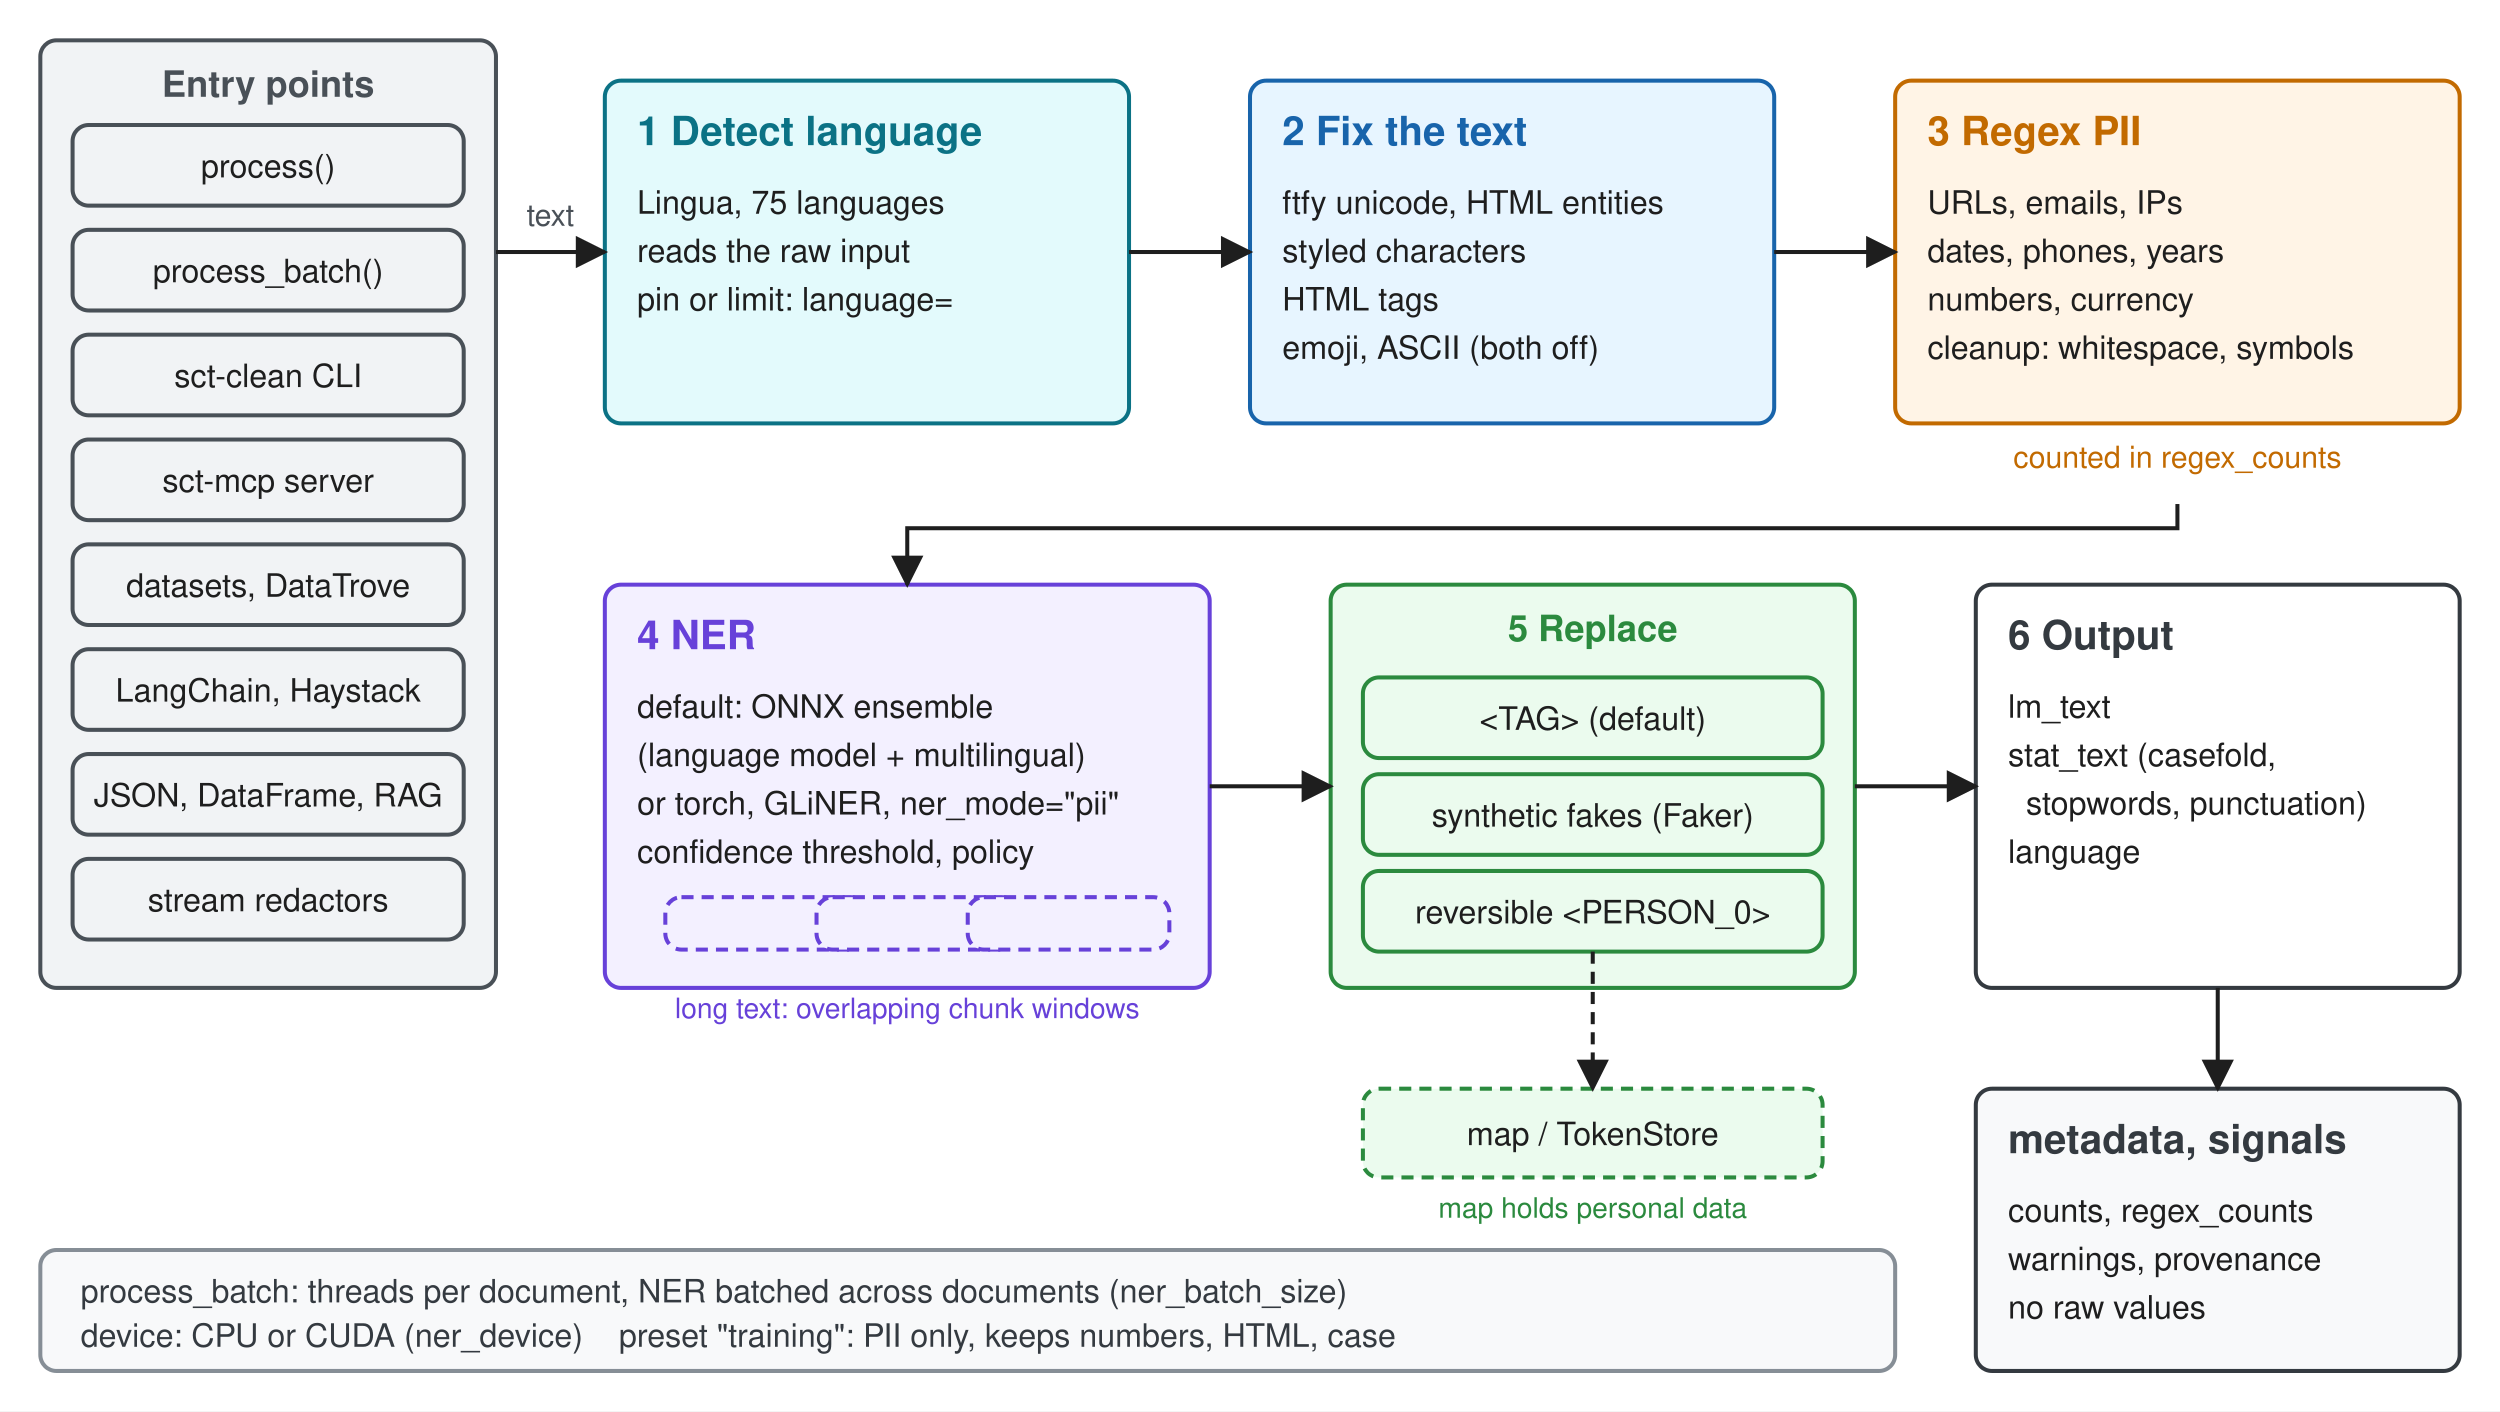
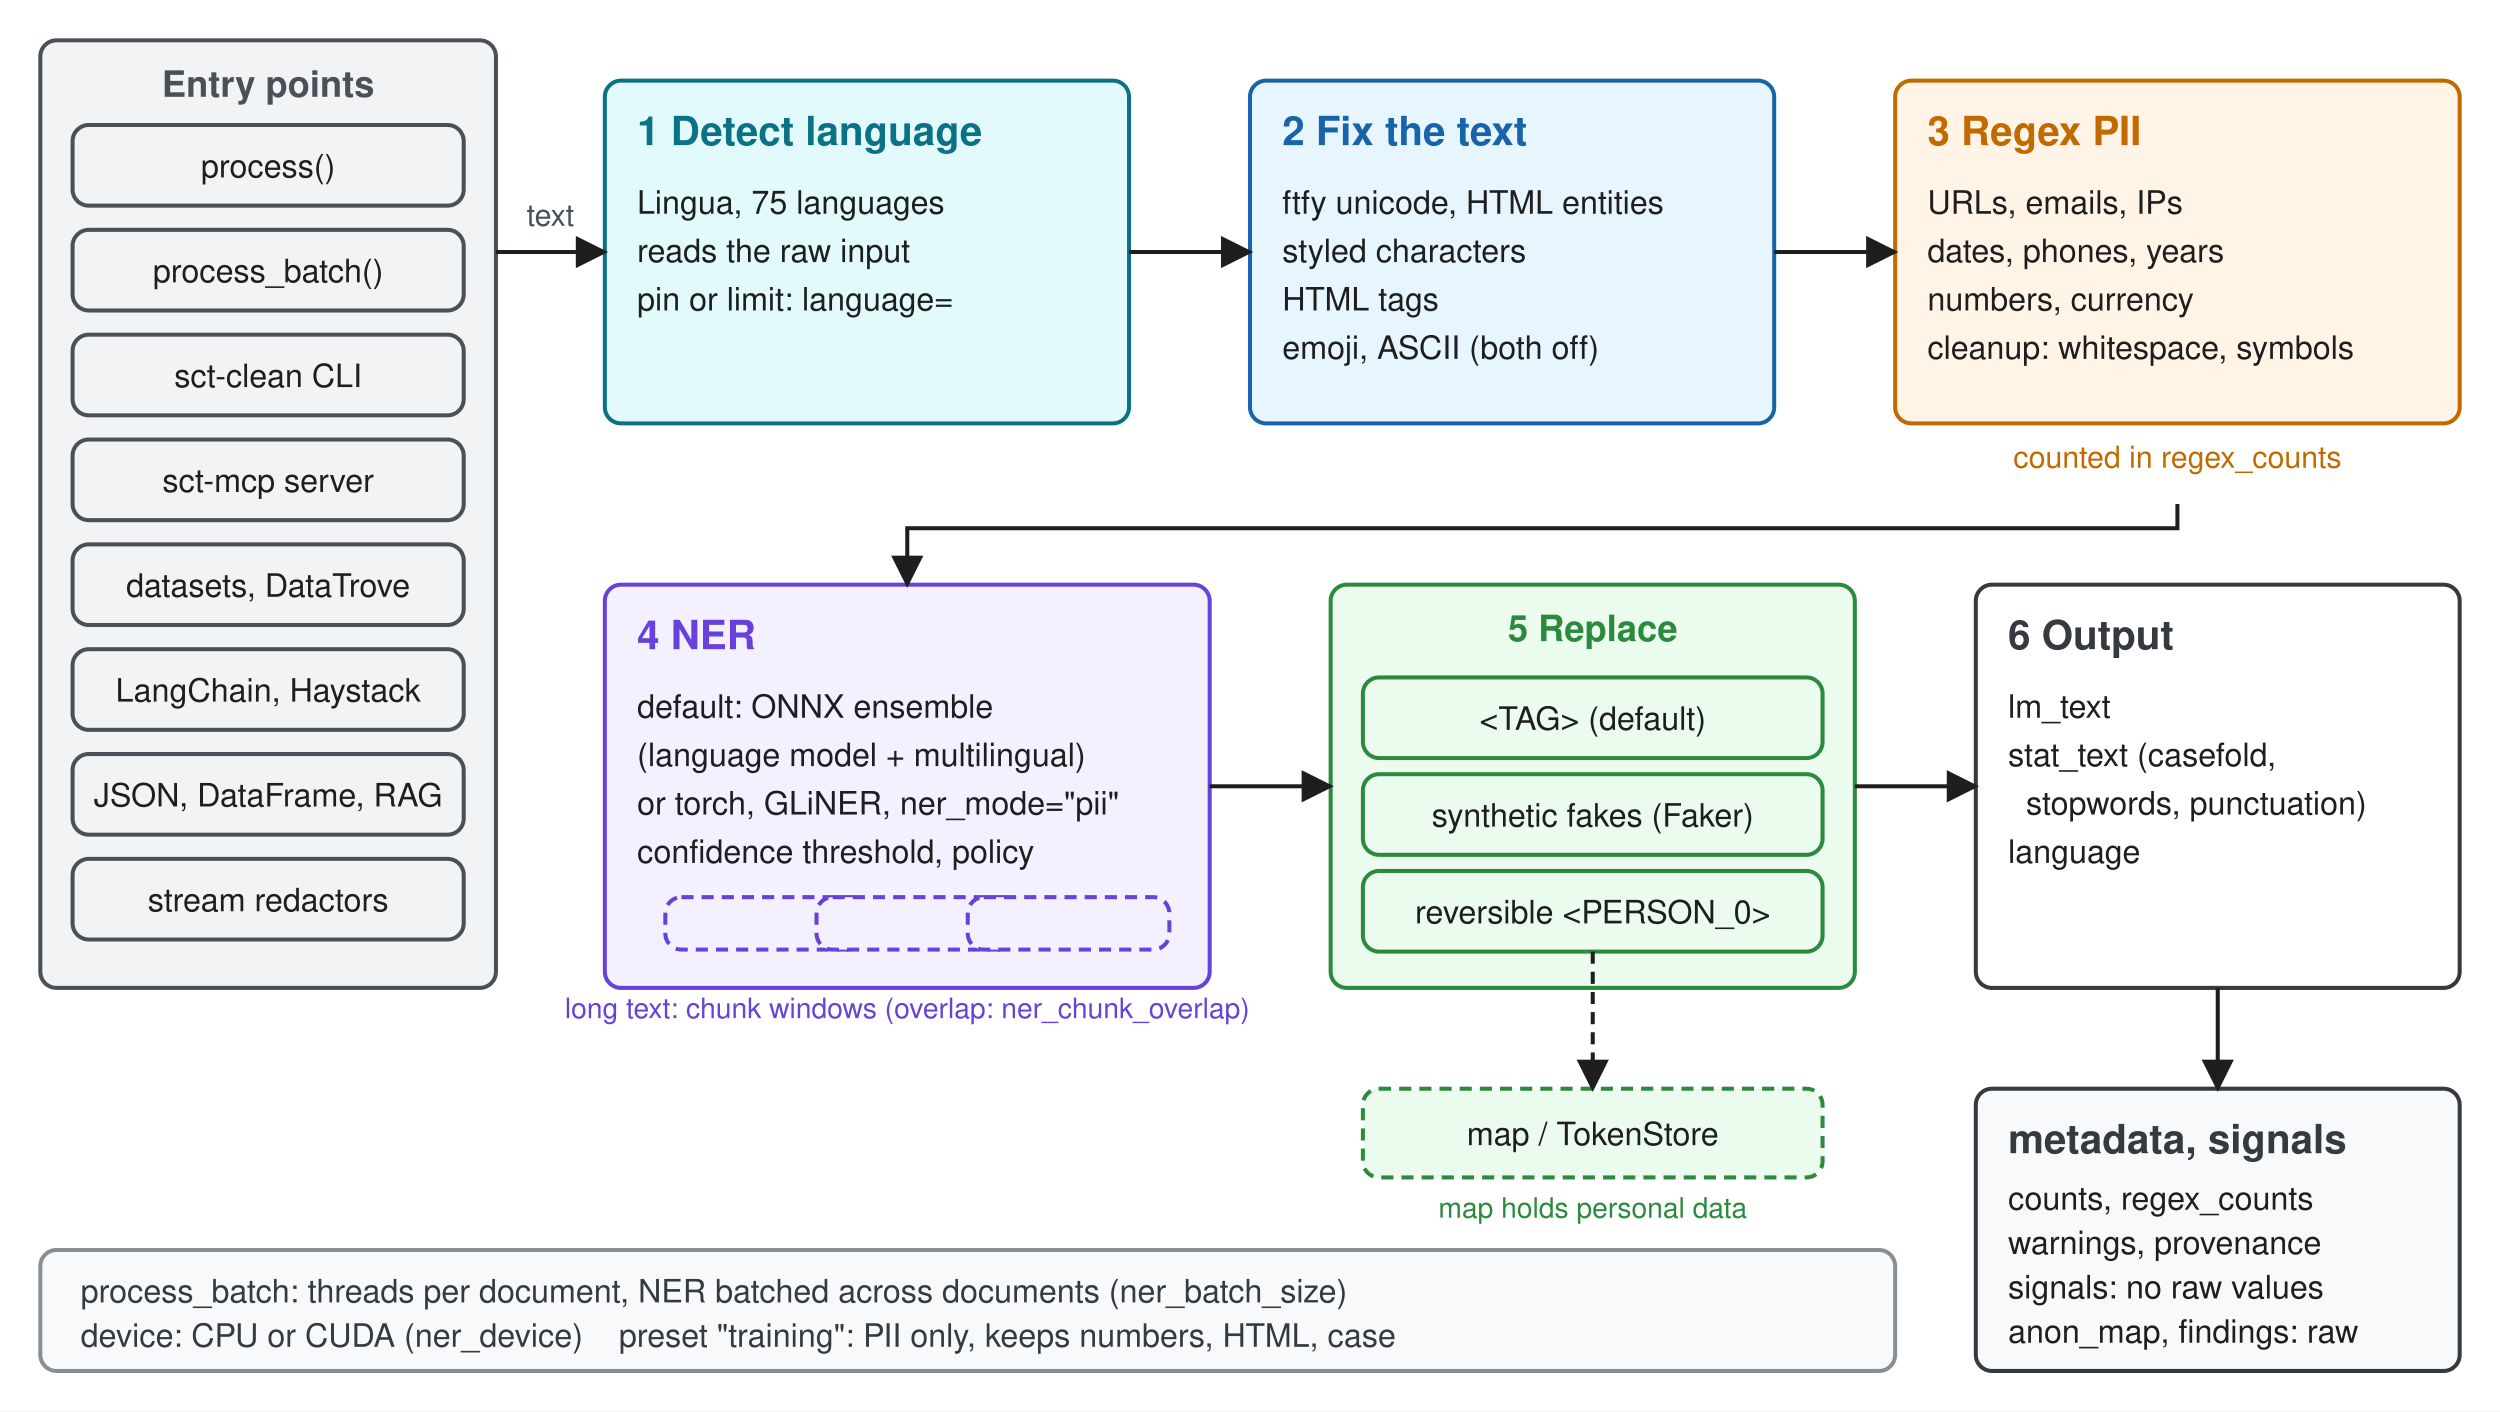
<svg xmlns="http://www.w3.org/2000/svg" width="1240" height="700" viewBox="0 0 1240 700" font-family="Helvetica, Arial, sans-serif">
  <defs>
    <marker id="ah" viewBox="0 0 10 10" refX="9" refY="5" markerWidth="8" markerHeight="8" orient="auto-start-reverse">
      <path d="M0,0 L10,5 L0,10 z" fill="#1e1e1e" />
    </marker>
  </defs>
  <rect width="1240" height="700" fill="#ffffff" />
  <rect x="20" y="20" width="226" height="470" rx="8" fill="#f1f3f5" stroke="#495057" stroke-width="2" />
  <text x="133.0" y="48" text-anchor="middle" font-size="18" font-weight="bold" fill="#495057">Entry points</text>
  <rect x="36" y="62" width="194" height="40" rx="8" fill="#f1f3f5" stroke="#495057" stroke-width="2" />
  <text x="133.0" y="88.0" text-anchor="middle" font-size="16" font-weight="normal" fill="#1e1e1e">process()</text>
  <rect x="36" y="114" width="194" height="40" rx="8" fill="#f1f3f5" stroke="#495057" stroke-width="2" />
  <text x="133.0" y="140.0" text-anchor="middle" font-size="16" font-weight="normal" fill="#1e1e1e">process_batch()</text>
  <rect x="36" y="166" width="194" height="40" rx="8" fill="#f1f3f5" stroke="#495057" stroke-width="2" />
  <text x="133.0" y="192.0" text-anchor="middle" font-size="16" font-weight="normal" fill="#1e1e1e">sct-clean CLI</text>
  <rect x="36" y="218" width="194" height="40" rx="8" fill="#f1f3f5" stroke="#495057" stroke-width="2" />
  <text x="133.0" y="244.0" text-anchor="middle" font-size="16" font-weight="normal" fill="#1e1e1e">sct-mcp server</text>
  <rect x="36" y="270" width="194" height="40" rx="8" fill="#f1f3f5" stroke="#495057" stroke-width="2" />
  <text x="133.0" y="296.0" text-anchor="middle" font-size="16" font-weight="normal" fill="#1e1e1e">datasets, DataTrove</text>
  <rect x="36" y="322" width="194" height="40" rx="8" fill="#f1f3f5" stroke="#495057" stroke-width="2" />
  <text x="133.0" y="348.0" text-anchor="middle" font-size="16" font-weight="normal" fill="#1e1e1e">LangChain, Haystack</text>
  <rect x="36" y="374" width="194" height="40" rx="8" fill="#f1f3f5" stroke="#495057" stroke-width="2" />
  <text x="133.0" y="400.0" text-anchor="middle" font-size="16" font-weight="normal" fill="#1e1e1e">JSON, DataFrame, RAG</text>
  <rect x="36" y="426" width="194" height="40" rx="8" fill="#f1f3f5" stroke="#495057" stroke-width="2" />
  <text x="133.0" y="452.0" text-anchor="middle" font-size="16" font-weight="normal" fill="#1e1e1e">stream redactors</text>
  <rect x="300" y="40" width="260" height="170" rx="8" fill="#e3fafc" stroke="#0b7285" stroke-width="2" />
  <text x="316" y="72" font-size="20" font-weight="bold" fill="#0b7285">1  Detect language</text>
  <text x="316" y="106" font-size="16" fill="#1e1e1e" xml:space="preserve">Lingua, 75 languages</text>
  <text x="316" y="130" font-size="16" fill="#1e1e1e" xml:space="preserve">reads the raw input</text>
  <text x="316" y="154" font-size="16" fill="#1e1e1e" xml:space="preserve">pin or limit: language=</text>
  <rect x="620" y="40" width="260" height="170" rx="8" fill="#e7f5ff" stroke="#1864ab" stroke-width="2" />
  <text x="636" y="72" font-size="20" font-weight="bold" fill="#1864ab">2  Fix the text</text>
  <text x="636" y="106" font-size="16" fill="#1e1e1e" xml:space="preserve">ftfy unicode, HTML entities</text>
  <text x="636" y="130" font-size="16" fill="#1e1e1e" xml:space="preserve">styled characters</text>
  <text x="636" y="154" font-size="16" fill="#1e1e1e" xml:space="preserve">HTML tags</text>
  <text x="636" y="178" font-size="16" fill="#1e1e1e" xml:space="preserve">emoji, ASCII (both off)</text>
  <rect x="940" y="40" width="280" height="170" rx="8" fill="#fff4e6" stroke="#c26a00" stroke-width="2" />
  <text x="956" y="72" font-size="20" font-weight="bold" fill="#c26a00">3  Regex PII</text>
  <text x="956" y="106" font-size="16" fill="#1e1e1e" xml:space="preserve">URLs, emails, IPs</text>
  <text x="956" y="130" font-size="16" fill="#1e1e1e" xml:space="preserve">dates, phones, years</text>
  <text x="956" y="154" font-size="16" fill="#1e1e1e" xml:space="preserve">numbers, currency</text>
  <text x="956" y="178" font-size="16" fill="#1e1e1e" xml:space="preserve">cleanup: whitespace, symbols</text>
  <rect x="300" y="290" width="300" height="200" rx="8" fill="#f3f0ff" stroke="#6741d9" stroke-width="2" />
  <text x="316" y="322" font-size="20" font-weight="bold" fill="#6741d9">4  NER</text>
  <text x="316" y="356" font-size="16" fill="#1e1e1e" xml:space="preserve">default: ONNX ensemble</text>
  <text x="316" y="380" font-size="16" fill="#1e1e1e" xml:space="preserve">(language model + multilingual)</text>
  <text x="316" y="404" font-size="16" fill="#1e1e1e" xml:space="preserve">or torch, GLiNER, ner_mode="pii"</text>
  <text x="316" y="428" font-size="16" fill="#1e1e1e" xml:space="preserve">confidence threshold, policy</text>
  <rect x="330" y="445" width="100" height="26" rx="8" fill="#f3f0ff" stroke="#6741d9" stroke-width="2" stroke-dasharray="6 4" />
  <rect x="405" y="445" width="100" height="26" rx="8" fill="#f3f0ff" stroke="#6741d9" stroke-width="2" stroke-dasharray="6 4" />
  <rect x="480" y="445" width="100" height="26" rx="8" fill="#f3f0ff" stroke="#6741d9" stroke-width="2" stroke-dasharray="6 4" />
  <rect x="660" y="290" width="260" height="200" rx="8" fill="#ebfbee" stroke="#2b8a3e" stroke-width="2" />
  <text x="790.0" y="318" text-anchor="middle" font-size="18" font-weight="bold" fill="#2b8a3e">5  Replace</text>
  <rect x="676" y="336" width="228" height="40" rx="8" fill="#ebfbee" stroke="#2b8a3e" stroke-width="2" />
  <text x="790.0" y="362.0" text-anchor="middle" font-size="16" font-weight="normal" fill="#1e1e1e">&lt;TAG&gt; (default)</text>
  <rect x="676" y="384" width="228" height="40" rx="8" fill="#ebfbee" stroke="#2b8a3e" stroke-width="2" />
  <text x="790.0" y="410.0" text-anchor="middle" font-size="16" font-weight="normal" fill="#1e1e1e">synthetic fakes (Faker)</text>
  <rect x="676" y="432" width="228" height="40" rx="8" fill="#ebfbee" stroke="#2b8a3e" stroke-width="2" />
  <text x="790.0" y="458.0" text-anchor="middle" font-size="16" font-weight="normal" fill="#1e1e1e">reversible &lt;PERSON_0&gt;</text>
  <rect x="676" y="540" width="228" height="44" rx="8" fill="#ebfbee" stroke="#2b8a3e" stroke-width="2" stroke-dasharray="6 4" />
  <text x="790.0" y="568.0" text-anchor="middle" font-size="16" font-weight="normal" fill="#1e1e1e">map / TokenStore</text>
  <rect x="980" y="290" width="240" height="200" rx="8" fill="#ffffff" stroke="#343a40" stroke-width="2" />
  <text x="996" y="322" font-size="20" font-weight="bold" fill="#343a40">6  Output</text>
  <text x="996" y="356" font-size="16" fill="#1e1e1e" xml:space="preserve">lm_text</text>
  <text x="996" y="380" font-size="16" fill="#1e1e1e" xml:space="preserve">stat_text (casefold,</text>
  <text x="996" y="404" font-size="16" fill="#1e1e1e" xml:space="preserve">  stopwords, punctuation)</text>
  <text x="996" y="428" font-size="16" fill="#1e1e1e" xml:space="preserve">language</text>
  <rect x="980" y="540" width="240" height="140" rx="8" fill="#f8f9fa" stroke="#343a40" stroke-width="2" />
  <text x="996" y="572" font-size="20" font-weight="bold" fill="#343a40">metadata, signals</text>
-   <text x="996" y="606" font-size="16" fill="#1e1e1e" xml:space="preserve">counts, regex_counts</text>
-   <text x="996" y="630" font-size="16" fill="#1e1e1e" xml:space="preserve">warnings, provenance</text>
-   <text x="996" y="654" font-size="16" fill="#1e1e1e" xml:space="preserve">no raw values</text>
+   <text x="996" y="600" font-size="16" fill="#1e1e1e" xml:space="preserve">counts, regex_counts</text>
+   <text x="996" y="622" font-size="16" fill="#1e1e1e" xml:space="preserve">warnings, provenance</text>
+   <text x="996" y="644" font-size="16" fill="#1e1e1e" xml:space="preserve">signals: no raw values</text>
+   <text x="996" y="666" font-size="16" fill="#1e1e1e" xml:space="preserve">anon_map, findings: raw</text>
  <rect x="20" y="620" width="920" height="60" rx="8" fill="#f8f9fa" stroke="#868e96" stroke-width="2" />
  <polyline points="246,125 300,125" fill="none" stroke="#1e1e1e" stroke-width="2" marker-end="url(#ah)" />
  <polyline points="560,125 620,125" fill="none" stroke="#1e1e1e" stroke-width="2" marker-end="url(#ah)" />
  <polyline points="880,125 940,125" fill="none" stroke="#1e1e1e" stroke-width="2" marker-end="url(#ah)" />
  <polyline points="1080,250 1080,262 450,262 450,290" fill="none" stroke="#1e1e1e" stroke-width="2" marker-end="url(#ah)" />
  <polyline points="600,390 660,390" fill="none" stroke="#1e1e1e" stroke-width="2" marker-end="url(#ah)" />
  <polyline points="790,472 790,540" fill="none" stroke="#1e1e1e" stroke-width="2" stroke-dasharray="6 4" marker-end="url(#ah)" />
  <polyline points="920,390 980,390" fill="none" stroke="#1e1e1e" stroke-width="2" marker-end="url(#ah)" />
  <polyline points="1100,490 1100,540" fill="none" stroke="#1e1e1e" stroke-width="2" marker-end="url(#ah)" />
  <text x="1080" y="232" font-size="15" text-anchor="middle" font-weight="normal" fill="#c26a00" xml:space="preserve">counted in regex_counts</text>
  <text x="273" y="112" font-size="15" text-anchor="middle" font-weight="normal" fill="#495057" xml:space="preserve">text</text>
-   <text x="450" y="505" font-size="14" text-anchor="middle" font-weight="normal" fill="#6741d9" xml:space="preserve">long text: overlapping chunk windows</text>
+   <text x="450" y="505" font-size="14" text-anchor="middle" font-weight="normal" fill="#6741d9" xml:space="preserve">long text: chunk windows (overlap: ner_chunk_overlap)</text>
  <text x="790" y="604" font-size="14" text-anchor="middle" font-weight="normal" fill="#2b8a3e" xml:space="preserve">map holds personal data</text>
  <text x="40" y="646" font-size="16" text-anchor="start" font-weight="normal" fill="#343a40" xml:space="preserve">process_batch: threads per document, NER batched across documents (ner_batch_size)</text>
  <text x="40" y="668" font-size="16" text-anchor="start" font-weight="normal" fill="#343a40" xml:space="preserve">device: CPU or CUDA (ner_device)    preset "training": PII only, keeps numbers, HTML, case</text>
</svg>
